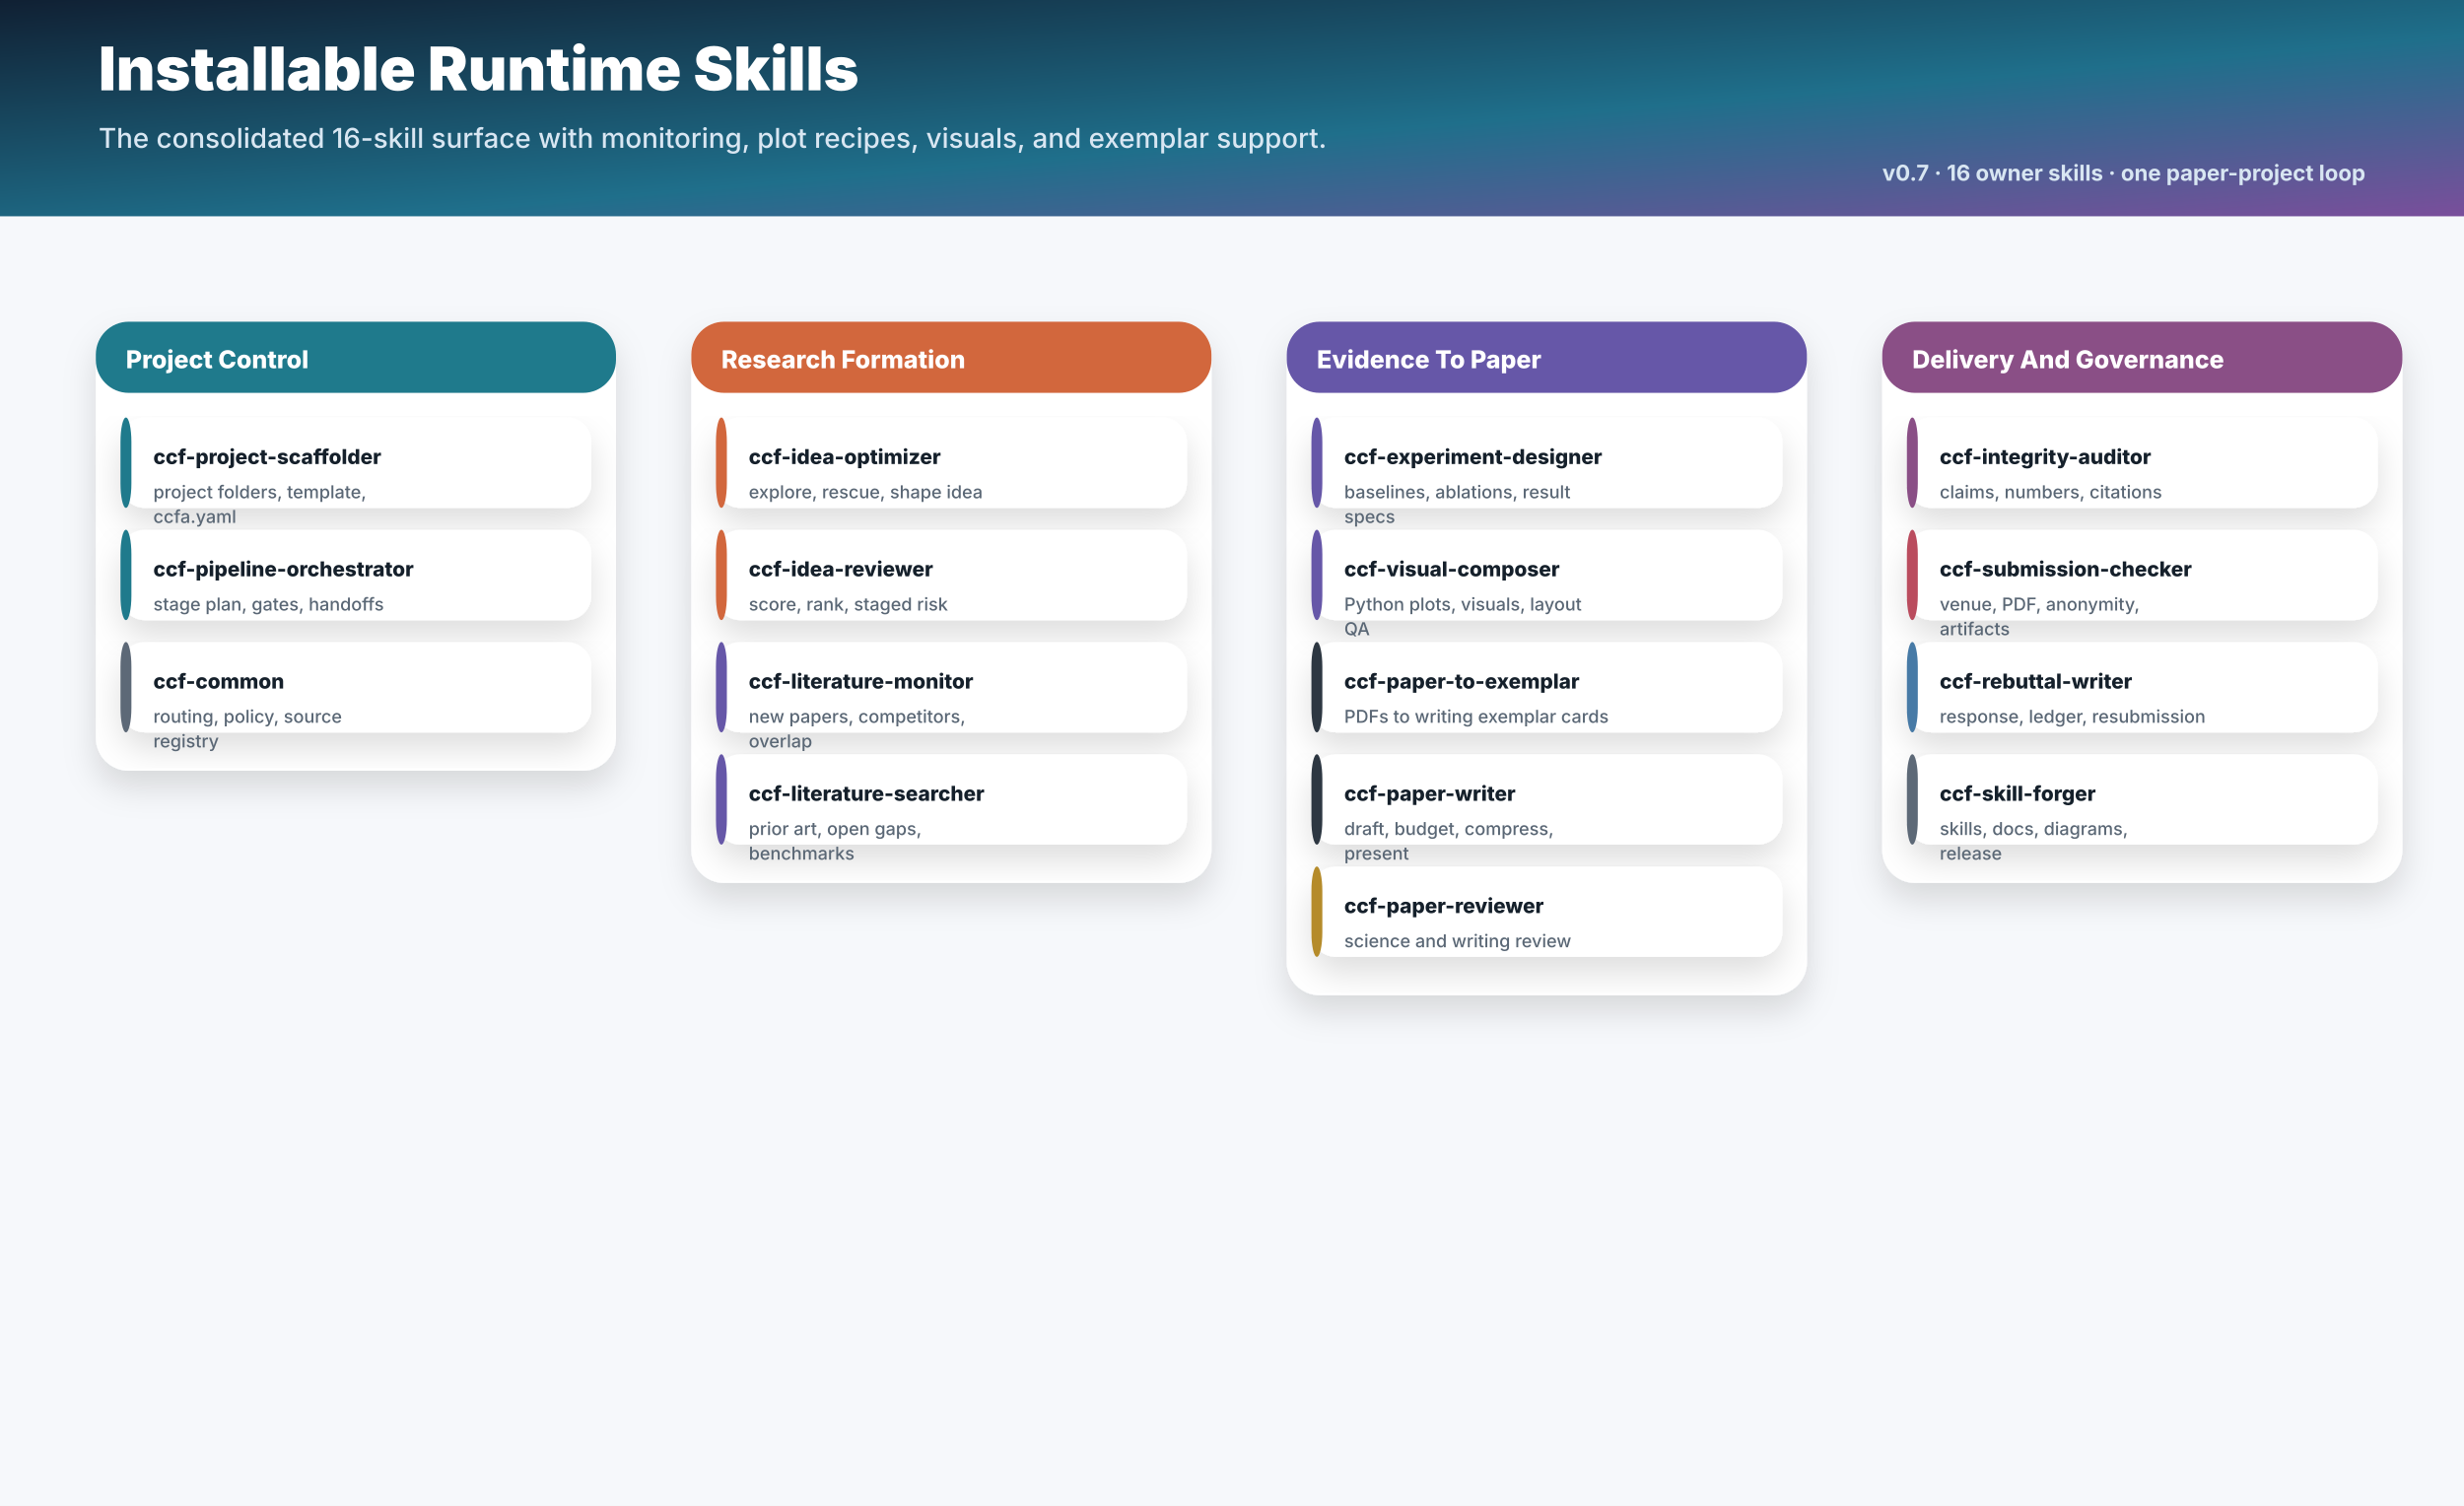
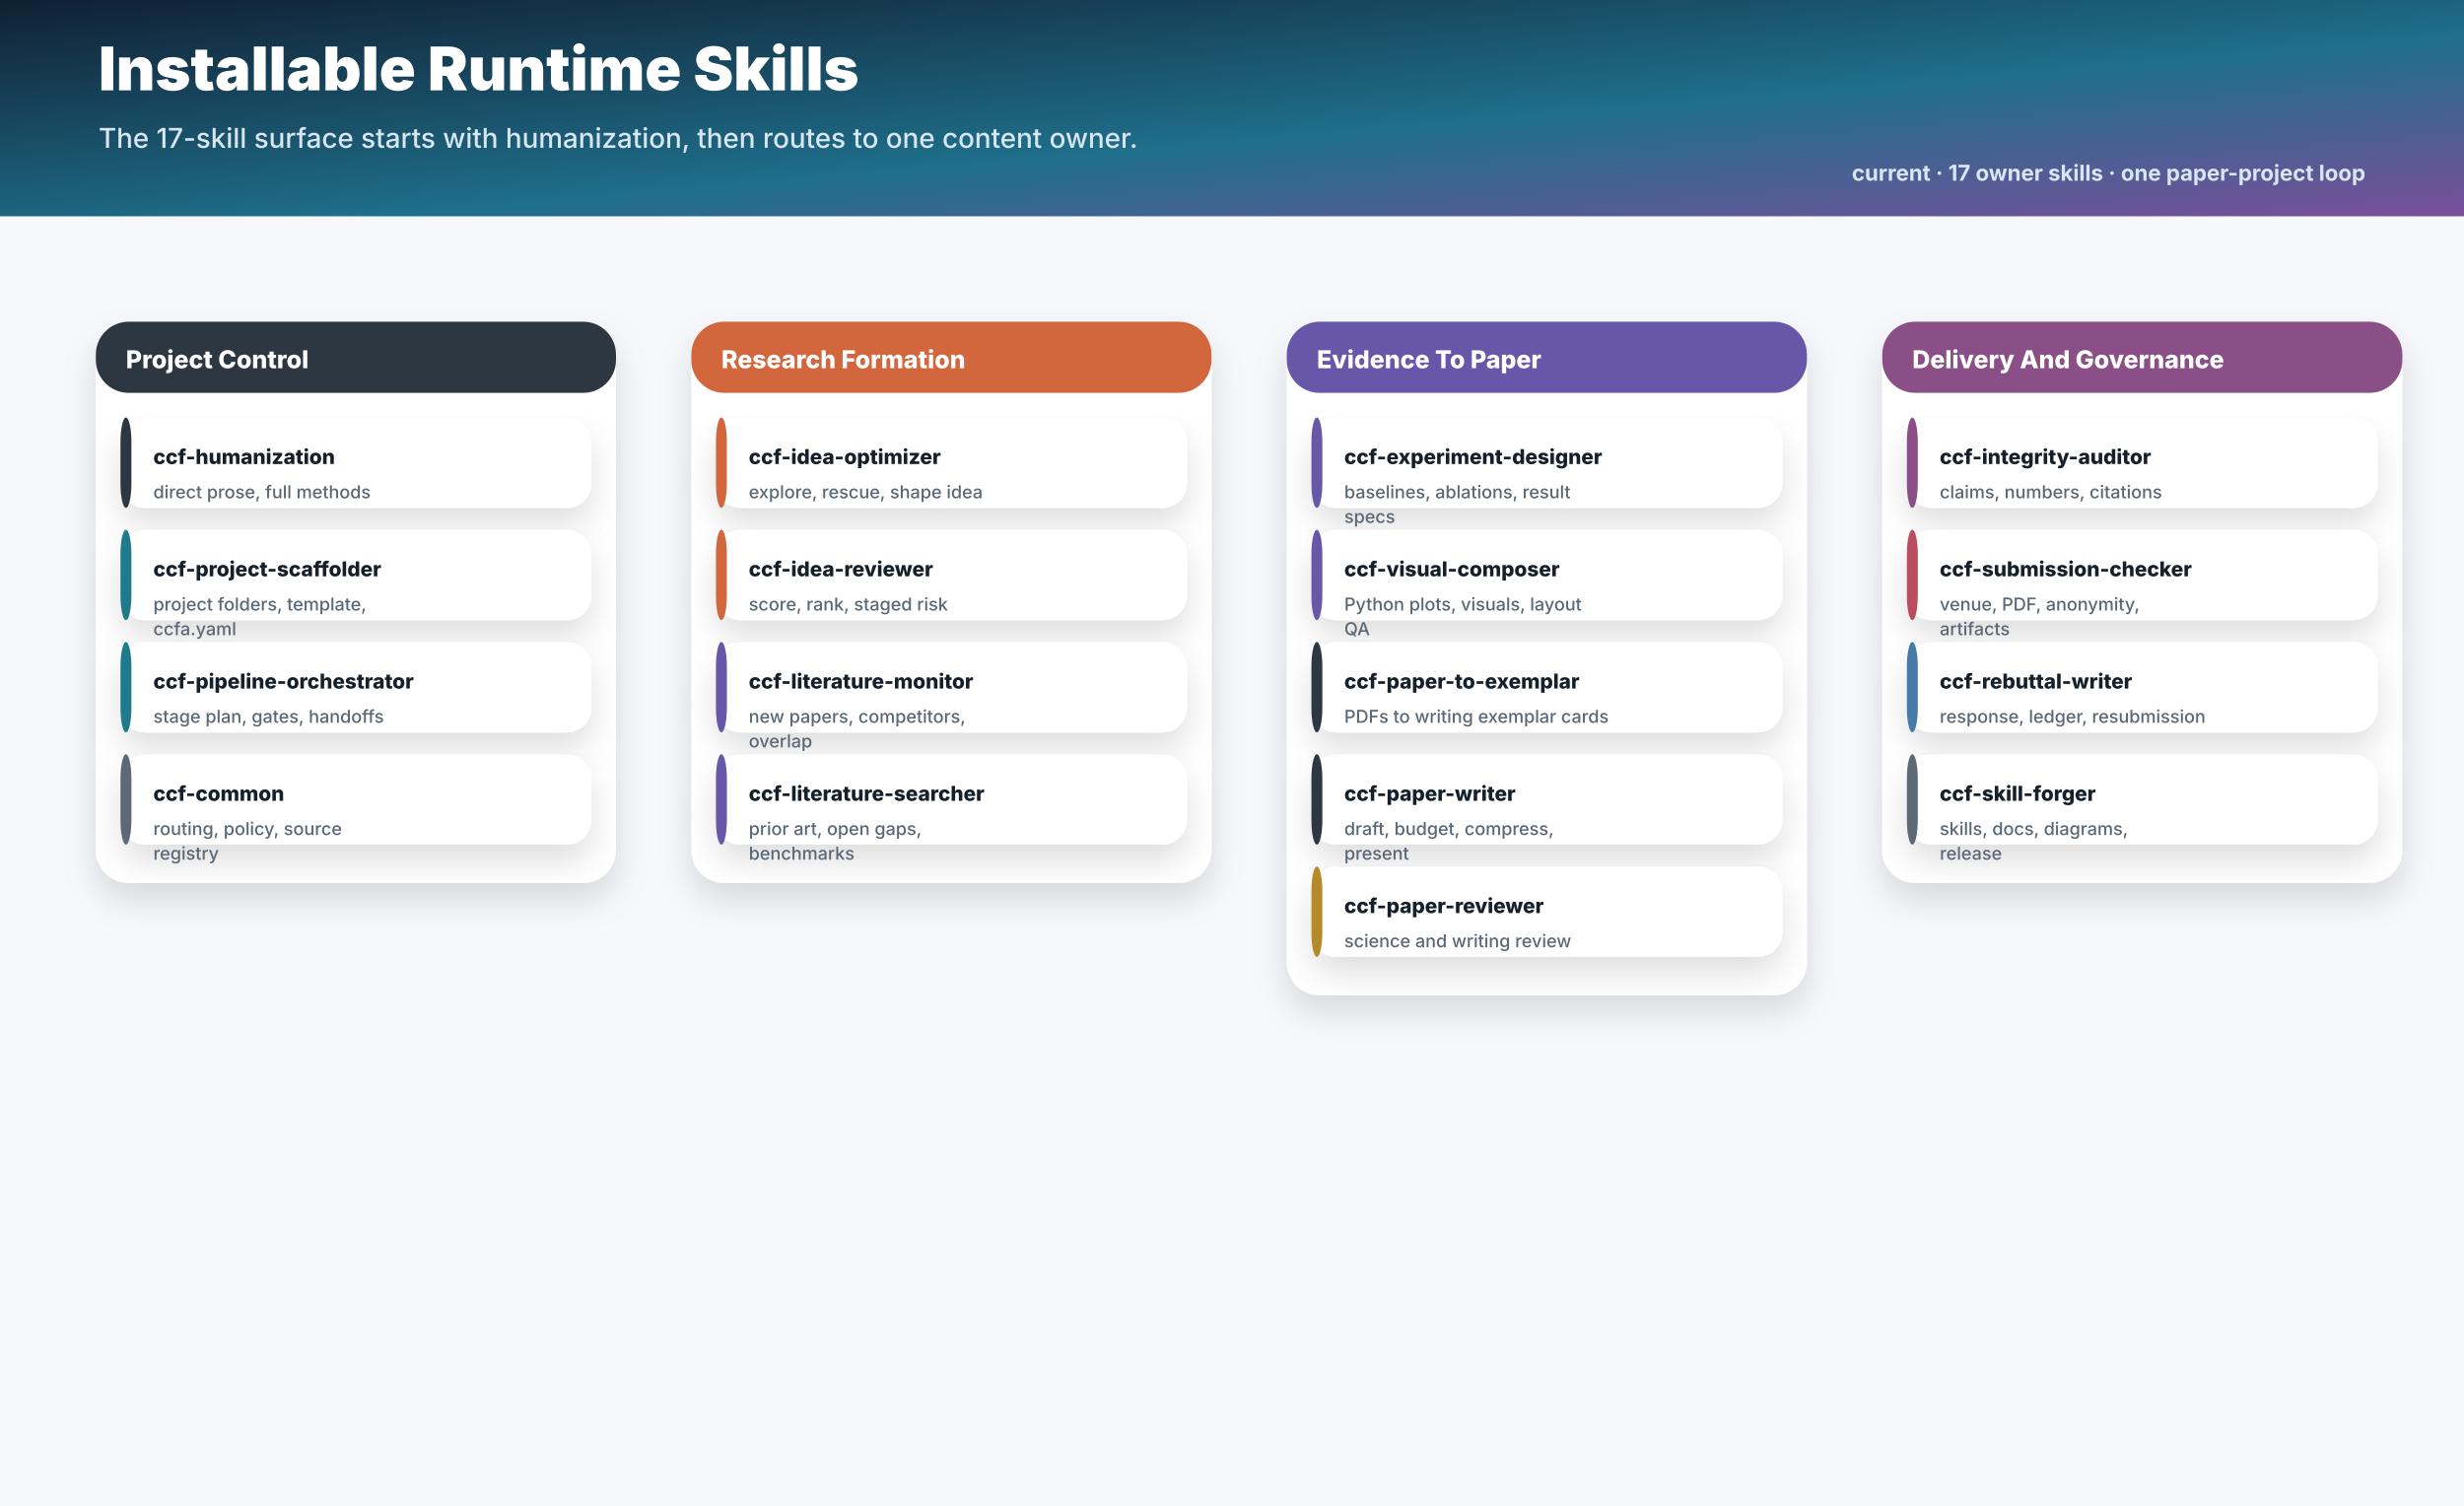
<svg xmlns="http://www.w3.org/2000/svg" width="1800" height="1100" viewBox="0 0 1800 1100">
  <defs>
    <linearGradient id="header" x1="0" y1="0" x2="1" y2="1">
      <stop offset="0" stop-color="#102033" />
      <stop offset="0.58" stop-color="#1F6F8B" />
      <stop offset="1" stop-color="#7A4E9B" />
    </linearGradient>
    <filter id="shadow" x="-20%" y="-20%" width="140%" height="160%">
      <feDropShadow dx="0" dy="12" stdDeviation="12" flood-color="#0B1826" flood-opacity="0.13" />
    </filter>
    <marker id="arrow" markerWidth="13" markerHeight="13" refX="11" refY="6.5" orient="auto">
      <path d="M2,2 L11,6.5 L2,11 Z" fill="#7B8794" />
    </marker>
  </defs>
  <style>text{font-family:Inter, Segoe UI, Arial, sans-serif;dominant-baseline:auto} .mono{font-family:Consolas,Menlo,monospace}</style>
  <rect x="0" y="0" width="1800" height="1100" rx="0" fill="#F6F8FB" stroke="none" stroke-width="2" />
  <rect x="0" y="0" width="1800" height="158" rx="0" fill="url(#header)" stroke="none" stroke-width="2" />
  <text x="72" y="66" font-size="44" font-weight="850" fill="#FFFFFF" text-anchor="start">Installable Runtime Skills</text>
-   <text x="72" y="108" font-size="20" font-weight="500" fill="#D8E6F2" text-anchor="start">The consolidated 16-skill surface with monitoring, plot recipes, visuals, and exemplar support.</text>
-   <text x="1728" y="132" font-size="16" font-weight="650" fill="#D8E6F2" text-anchor="end">v0.7 · 16 owner skills · one paper-project loop</text>
-   <rect x="70" y="235" width="380" height="328" rx="24" fill="#FFFFFF" stroke="none" stroke-width="2" filter="url(#shadow)" />
-   <rect x="70" y="235" width="380" height="52" rx="24" fill="#1F7A8C" stroke="none" stroke-width="2" />
+   <text x="72" y="108" font-size="20" font-weight="500" fill="#D8E6F2" text-anchor="start">The 17-skill surface starts with humanization, then routes to one content owner.</text>
+   <text x="1728" y="132" font-size="16" font-weight="650" fill="#D8E6F2" text-anchor="end">current · 17 owner skills · one paper-project loop</text>
+   <rect x="70" y="235" width="380" height="410" rx="24" fill="#FFFFFF" stroke="none" stroke-width="2" filter="url(#shadow)" />
+   <rect x="70" y="235" width="380" height="52" rx="24" fill="#2D3742" stroke="none" stroke-width="2" />
  <text x="92" y="269" font-size="18" font-weight="820" fill="#FFFFFF" text-anchor="start">Project Control</text>
  <rect x="88" y="305" width="344" height="66" rx="18" fill="#FFFFFF" stroke="none" stroke-width="2" filter="url(#shadow)" />
-   <rect x="88" y="305" width="8" height="66" rx="18" fill="#1F7A8C" stroke="none" stroke-width="2" />
-   <text x="112" y="339" font-size="15" font-weight="820" fill="#15202B" text-anchor="start">ccf-project-scaffolder</text>
-   <text x="112" y="364" font-size="13" font-weight="520" fill="#5A6775" text-anchor="start">project folders, template,</text>
-   <text x="112" y="382" font-size="13" font-weight="520" fill="#5A6775" text-anchor="start">ccfa.yaml</text>
+   <rect x="88" y="305" width="8" height="66" rx="18" fill="#2D3742" stroke="none" stroke-width="2" />
+   <text x="112" y="339" font-size="15" font-weight="820" fill="#15202B" text-anchor="start">ccf-humanization</text>
+   <text x="112" y="364" font-size="13" font-weight="520" fill="#5A6775" text-anchor="start">direct prose, full methods</text>
  <rect x="88" y="387" width="344" height="66" rx="18" fill="#FFFFFF" stroke="none" stroke-width="2" filter="url(#shadow)" />
  <rect x="88" y="387" width="8" height="66" rx="18" fill="#1F7A8C" stroke="none" stroke-width="2" />
-   <text x="112" y="421" font-size="15" font-weight="820" fill="#15202B" text-anchor="start">ccf-pipeline-orchestrator</text>
-   <text x="112" y="446" font-size="13" font-weight="520" fill="#5A6775" text-anchor="start">stage plan, gates, handoffs</text>
+   <text x="112" y="421" font-size="15" font-weight="820" fill="#15202B" text-anchor="start">ccf-project-scaffolder</text>
+   <text x="112" y="446" font-size="13" font-weight="520" fill="#5A6775" text-anchor="start">project folders, template,</text>
+   <text x="112" y="464" font-size="13" font-weight="520" fill="#5A6775" text-anchor="start">ccfa.yaml</text>
  <rect x="88" y="469" width="344" height="66" rx="18" fill="#FFFFFF" stroke="none" stroke-width="2" filter="url(#shadow)" />
-   <rect x="88" y="469" width="8" height="66" rx="18" fill="#5D6977" stroke="none" stroke-width="2" />
-   <text x="112" y="503" font-size="15" font-weight="820" fill="#15202B" text-anchor="start">ccf-common</text>
-   <text x="112" y="528" font-size="13" font-weight="520" fill="#5A6775" text-anchor="start">routing, policy, source</text>
-   <text x="112" y="546" font-size="13" font-weight="520" fill="#5A6775" text-anchor="start">registry</text>
+   <rect x="88" y="469" width="8" height="66" rx="18" fill="#1F7A8C" stroke="none" stroke-width="2" />
+   <text x="112" y="503" font-size="15" font-weight="820" fill="#15202B" text-anchor="start">ccf-pipeline-orchestrator</text>
+   <text x="112" y="528" font-size="13" font-weight="520" fill="#5A6775" text-anchor="start">stage plan, gates, handoffs</text>
+   <rect x="88" y="551" width="344" height="66" rx="18" fill="#FFFFFF" stroke="none" stroke-width="2" filter="url(#shadow)" />
+   <rect x="88" y="551" width="8" height="66" rx="18" fill="#5D6977" stroke="none" stroke-width="2" />
+   <text x="112" y="585" font-size="15" font-weight="820" fill="#15202B" text-anchor="start">ccf-common</text>
+   <text x="112" y="610" font-size="13" font-weight="520" fill="#5A6775" text-anchor="start">routing, policy, source</text>
+   <text x="112" y="628" font-size="13" font-weight="520" fill="#5A6775" text-anchor="start">registry</text>
  <rect x="505" y="235" width="380" height="410" rx="24" fill="#FFFFFF" stroke="none" stroke-width="2" filter="url(#shadow)" />
  <rect x="505" y="235" width="380" height="52" rx="24" fill="#D2673D" stroke="none" stroke-width="2" />
  <text x="527" y="269" font-size="18" font-weight="820" fill="#FFFFFF" text-anchor="start">Research Formation</text>
  <rect x="523" y="305" width="344" height="66" rx="18" fill="#FFFFFF" stroke="none" stroke-width="2" filter="url(#shadow)" />
  <rect x="523" y="305" width="8" height="66" rx="18" fill="#D2673D" stroke="none" stroke-width="2" />
  <text x="547" y="339" font-size="15" font-weight="820" fill="#15202B" text-anchor="start">ccf-idea-optimizer</text>
  <text x="547" y="364" font-size="13" font-weight="520" fill="#5A6775" text-anchor="start">explore, rescue, shape idea</text>
  <rect x="523" y="387" width="344" height="66" rx="18" fill="#FFFFFF" stroke="none" stroke-width="2" filter="url(#shadow)" />
  <rect x="523" y="387" width="8" height="66" rx="18" fill="#D2673D" stroke="none" stroke-width="2" />
  <text x="547" y="421" font-size="15" font-weight="820" fill="#15202B" text-anchor="start">ccf-idea-reviewer</text>
  <text x="547" y="446" font-size="13" font-weight="520" fill="#5A6775" text-anchor="start">score, rank, staged risk</text>
  <rect x="523" y="469" width="344" height="66" rx="18" fill="#FFFFFF" stroke="none" stroke-width="2" filter="url(#shadow)" />
  <rect x="523" y="469" width="8" height="66" rx="18" fill="#6657A8" stroke="none" stroke-width="2" />
  <text x="547" y="503" font-size="15" font-weight="820" fill="#15202B" text-anchor="start">ccf-literature-monitor</text>
  <text x="547" y="528" font-size="13" font-weight="520" fill="#5A6775" text-anchor="start">new papers, competitors,</text>
  <text x="547" y="546" font-size="13" font-weight="520" fill="#5A6775" text-anchor="start">overlap</text>
  <rect x="523" y="551" width="344" height="66" rx="18" fill="#FFFFFF" stroke="none" stroke-width="2" filter="url(#shadow)" />
  <rect x="523" y="551" width="8" height="66" rx="18" fill="#6657A8" stroke="none" stroke-width="2" />
  <text x="547" y="585" font-size="15" font-weight="820" fill="#15202B" text-anchor="start">ccf-literature-searcher</text>
  <text x="547" y="610" font-size="13" font-weight="520" fill="#5A6775" text-anchor="start">prior art, open gaps,</text>
  <text x="547" y="628" font-size="13" font-weight="520" fill="#5A6775" text-anchor="start">benchmarks</text>
  <rect x="940" y="235" width="380" height="492" rx="24" fill="#FFFFFF" stroke="none" stroke-width="2" filter="url(#shadow)" />
  <rect x="940" y="235" width="380" height="52" rx="24" fill="#6657A8" stroke="none" stroke-width="2" />
  <text x="962" y="269" font-size="18" font-weight="820" fill="#FFFFFF" text-anchor="start">Evidence To Paper</text>
  <rect x="958" y="305" width="344" height="66" rx="18" fill="#FFFFFF" stroke="none" stroke-width="2" filter="url(#shadow)" />
  <rect x="958" y="305" width="8" height="66" rx="18" fill="#6657A8" stroke="none" stroke-width="2" />
  <text x="982" y="339" font-size="15" font-weight="820" fill="#15202B" text-anchor="start">ccf-experiment-designer</text>
  <text x="982" y="364" font-size="13" font-weight="520" fill="#5A6775" text-anchor="start">baselines, ablations, result</text>
  <text x="982" y="382" font-size="13" font-weight="520" fill="#5A6775" text-anchor="start">specs</text>
  <rect x="958" y="387" width="344" height="66" rx="18" fill="#FFFFFF" stroke="none" stroke-width="2" filter="url(#shadow)" />
  <rect x="958" y="387" width="8" height="66" rx="18" fill="#6657A8" stroke="none" stroke-width="2" />
  <text x="982" y="421" font-size="15" font-weight="820" fill="#15202B" text-anchor="start">ccf-visual-composer</text>
  <text x="982" y="446" font-size="13" font-weight="520" fill="#5A6775" text-anchor="start">Python plots, visuals, layout</text>
  <text x="982" y="464" font-size="13" font-weight="520" fill="#5A6775" text-anchor="start">QA</text>
  <rect x="958" y="469" width="344" height="66" rx="18" fill="#FFFFFF" stroke="none" stroke-width="2" filter="url(#shadow)" />
  <rect x="958" y="469" width="8" height="66" rx="18" fill="#2D3742" stroke="none" stroke-width="2" />
  <text x="982" y="503" font-size="15" font-weight="820" fill="#15202B" text-anchor="start">ccf-paper-to-exemplar</text>
  <text x="982" y="528" font-size="13" font-weight="520" fill="#5A6775" text-anchor="start">PDFs to writing exemplar cards</text>
  <rect x="958" y="551" width="344" height="66" rx="18" fill="#FFFFFF" stroke="none" stroke-width="2" filter="url(#shadow)" />
  <rect x="958" y="551" width="8" height="66" rx="18" fill="#2D3742" stroke="none" stroke-width="2" />
  <text x="982" y="585" font-size="15" font-weight="820" fill="#15202B" text-anchor="start">ccf-paper-writer</text>
  <text x="982" y="610" font-size="13" font-weight="520" fill="#5A6775" text-anchor="start">draft, budget, compress,</text>
  <text x="982" y="628" font-size="13" font-weight="520" fill="#5A6775" text-anchor="start">present</text>
  <rect x="958" y="633" width="344" height="66" rx="18" fill="#FFFFFF" stroke="none" stroke-width="2" filter="url(#shadow)" />
  <rect x="958" y="633" width="8" height="66" rx="18" fill="#B58B2A" stroke="none" stroke-width="2" />
  <text x="982" y="667" font-size="15" font-weight="820" fill="#15202B" text-anchor="start">ccf-paper-reviewer</text>
  <text x="982" y="692" font-size="13" font-weight="520" fill="#5A6775" text-anchor="start">science and writing review</text>
  <rect x="1375" y="235" width="380" height="410" rx="24" fill="#FFFFFF" stroke="none" stroke-width="2" filter="url(#shadow)" />
  <rect x="1375" y="235" width="380" height="52" rx="24" fill="#8A4F86" stroke="none" stroke-width="2" />
  <text x="1397" y="269" font-size="18" font-weight="820" fill="#FFFFFF" text-anchor="start">Delivery And Governance</text>
  <rect x="1393" y="305" width="344" height="66" rx="18" fill="#FFFFFF" stroke="none" stroke-width="2" filter="url(#shadow)" />
  <rect x="1393" y="305" width="8" height="66" rx="18" fill="#8A4F86" stroke="none" stroke-width="2" />
  <text x="1417" y="339" font-size="15" font-weight="820" fill="#15202B" text-anchor="start">ccf-integrity-auditor</text>
  <text x="1417" y="364" font-size="13" font-weight="520" fill="#5A6775" text-anchor="start">claims, numbers, citations</text>
  <rect x="1393" y="387" width="344" height="66" rx="18" fill="#FFFFFF" stroke="none" stroke-width="2" filter="url(#shadow)" />
  <rect x="1393" y="387" width="8" height="66" rx="18" fill="#BA4C5E" stroke="none" stroke-width="2" />
  <text x="1417" y="421" font-size="15" font-weight="820" fill="#15202B" text-anchor="start">ccf-submission-checker</text>
  <text x="1417" y="446" font-size="13" font-weight="520" fill="#5A6775" text-anchor="start">venue, PDF, anonymity,</text>
  <text x="1417" y="464" font-size="13" font-weight="520" fill="#5A6775" text-anchor="start">artifacts</text>
  <rect x="1393" y="469" width="344" height="66" rx="18" fill="#FFFFFF" stroke="none" stroke-width="2" filter="url(#shadow)" />
  <rect x="1393" y="469" width="8" height="66" rx="18" fill="#477AA6" stroke="none" stroke-width="2" />
  <text x="1417" y="503" font-size="15" font-weight="820" fill="#15202B" text-anchor="start">ccf-rebuttal-writer</text>
  <text x="1417" y="528" font-size="13" font-weight="520" fill="#5A6775" text-anchor="start">response, ledger, resubmission</text>
  <rect x="1393" y="551" width="344" height="66" rx="18" fill="#FFFFFF" stroke="none" stroke-width="2" filter="url(#shadow)" />
  <rect x="1393" y="551" width="8" height="66" rx="18" fill="#5D6977" stroke="none" stroke-width="2" />
  <text x="1417" y="585" font-size="15" font-weight="820" fill="#15202B" text-anchor="start">ccf-skill-forger</text>
  <text x="1417" y="610" font-size="13" font-weight="520" fill="#5A6775" text-anchor="start">skills, docs, diagrams,</text>
  <text x="1417" y="628" font-size="13" font-weight="520" fill="#5A6775" text-anchor="start">release</text>
</svg>
